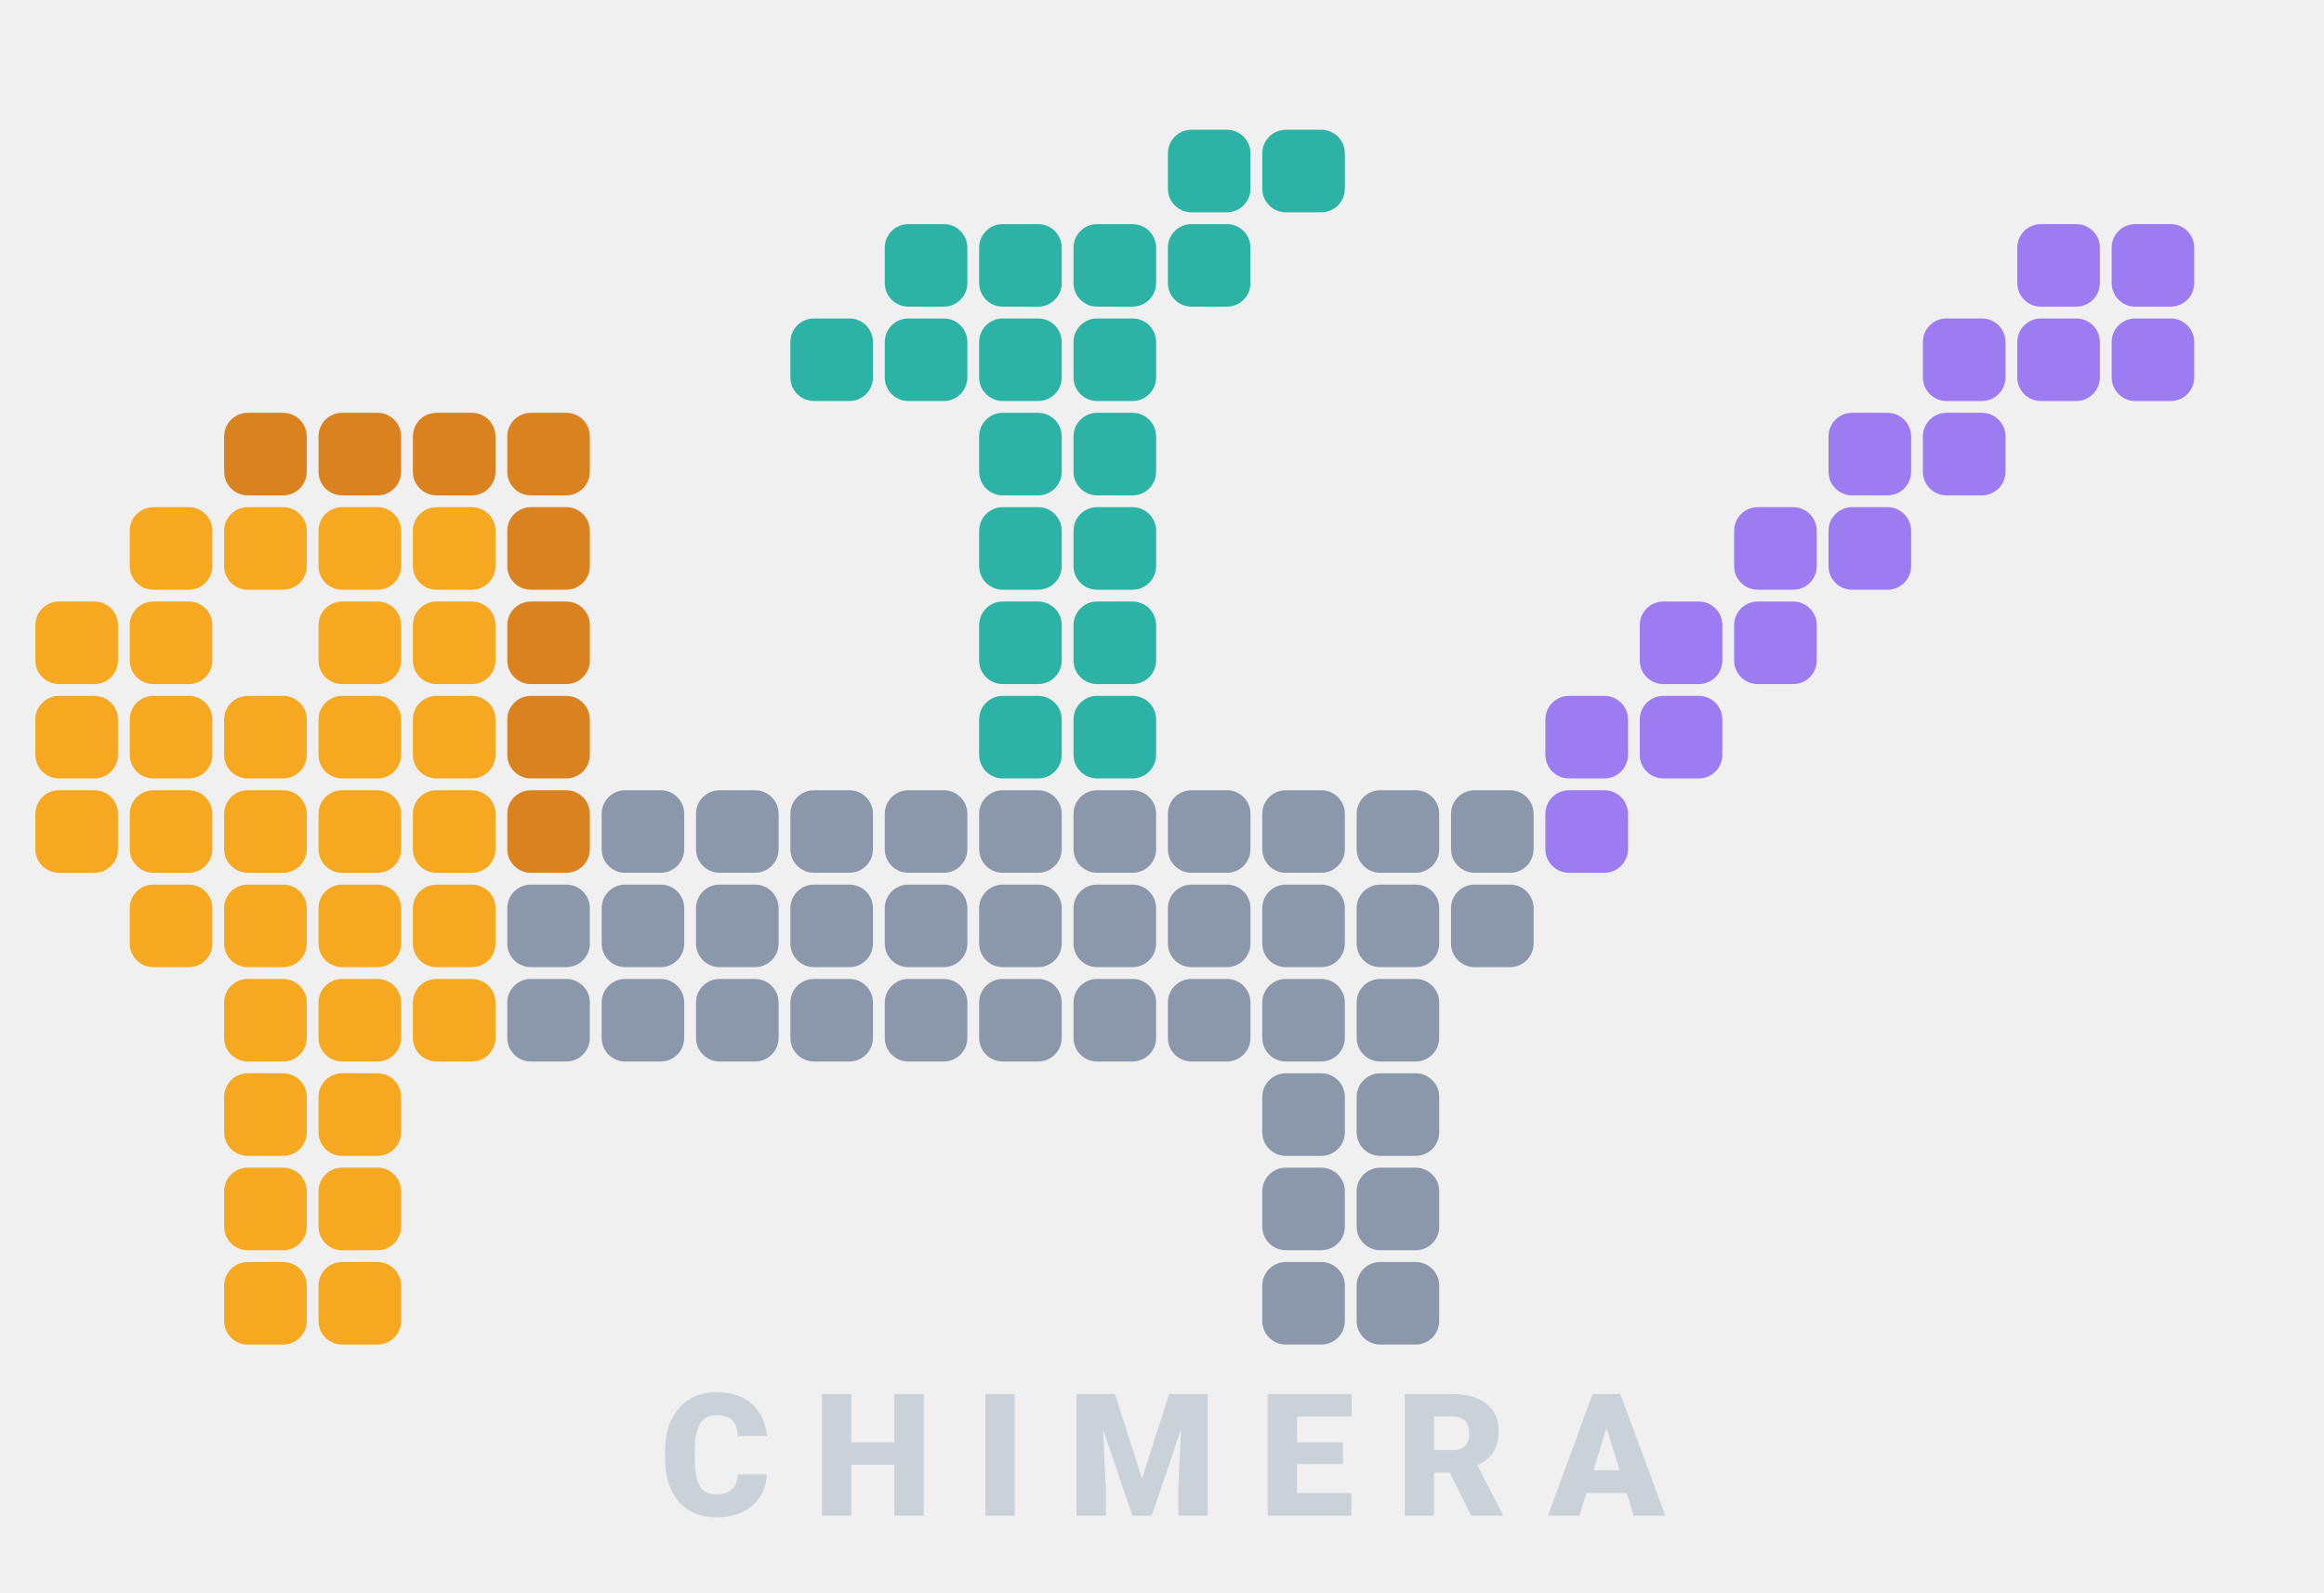
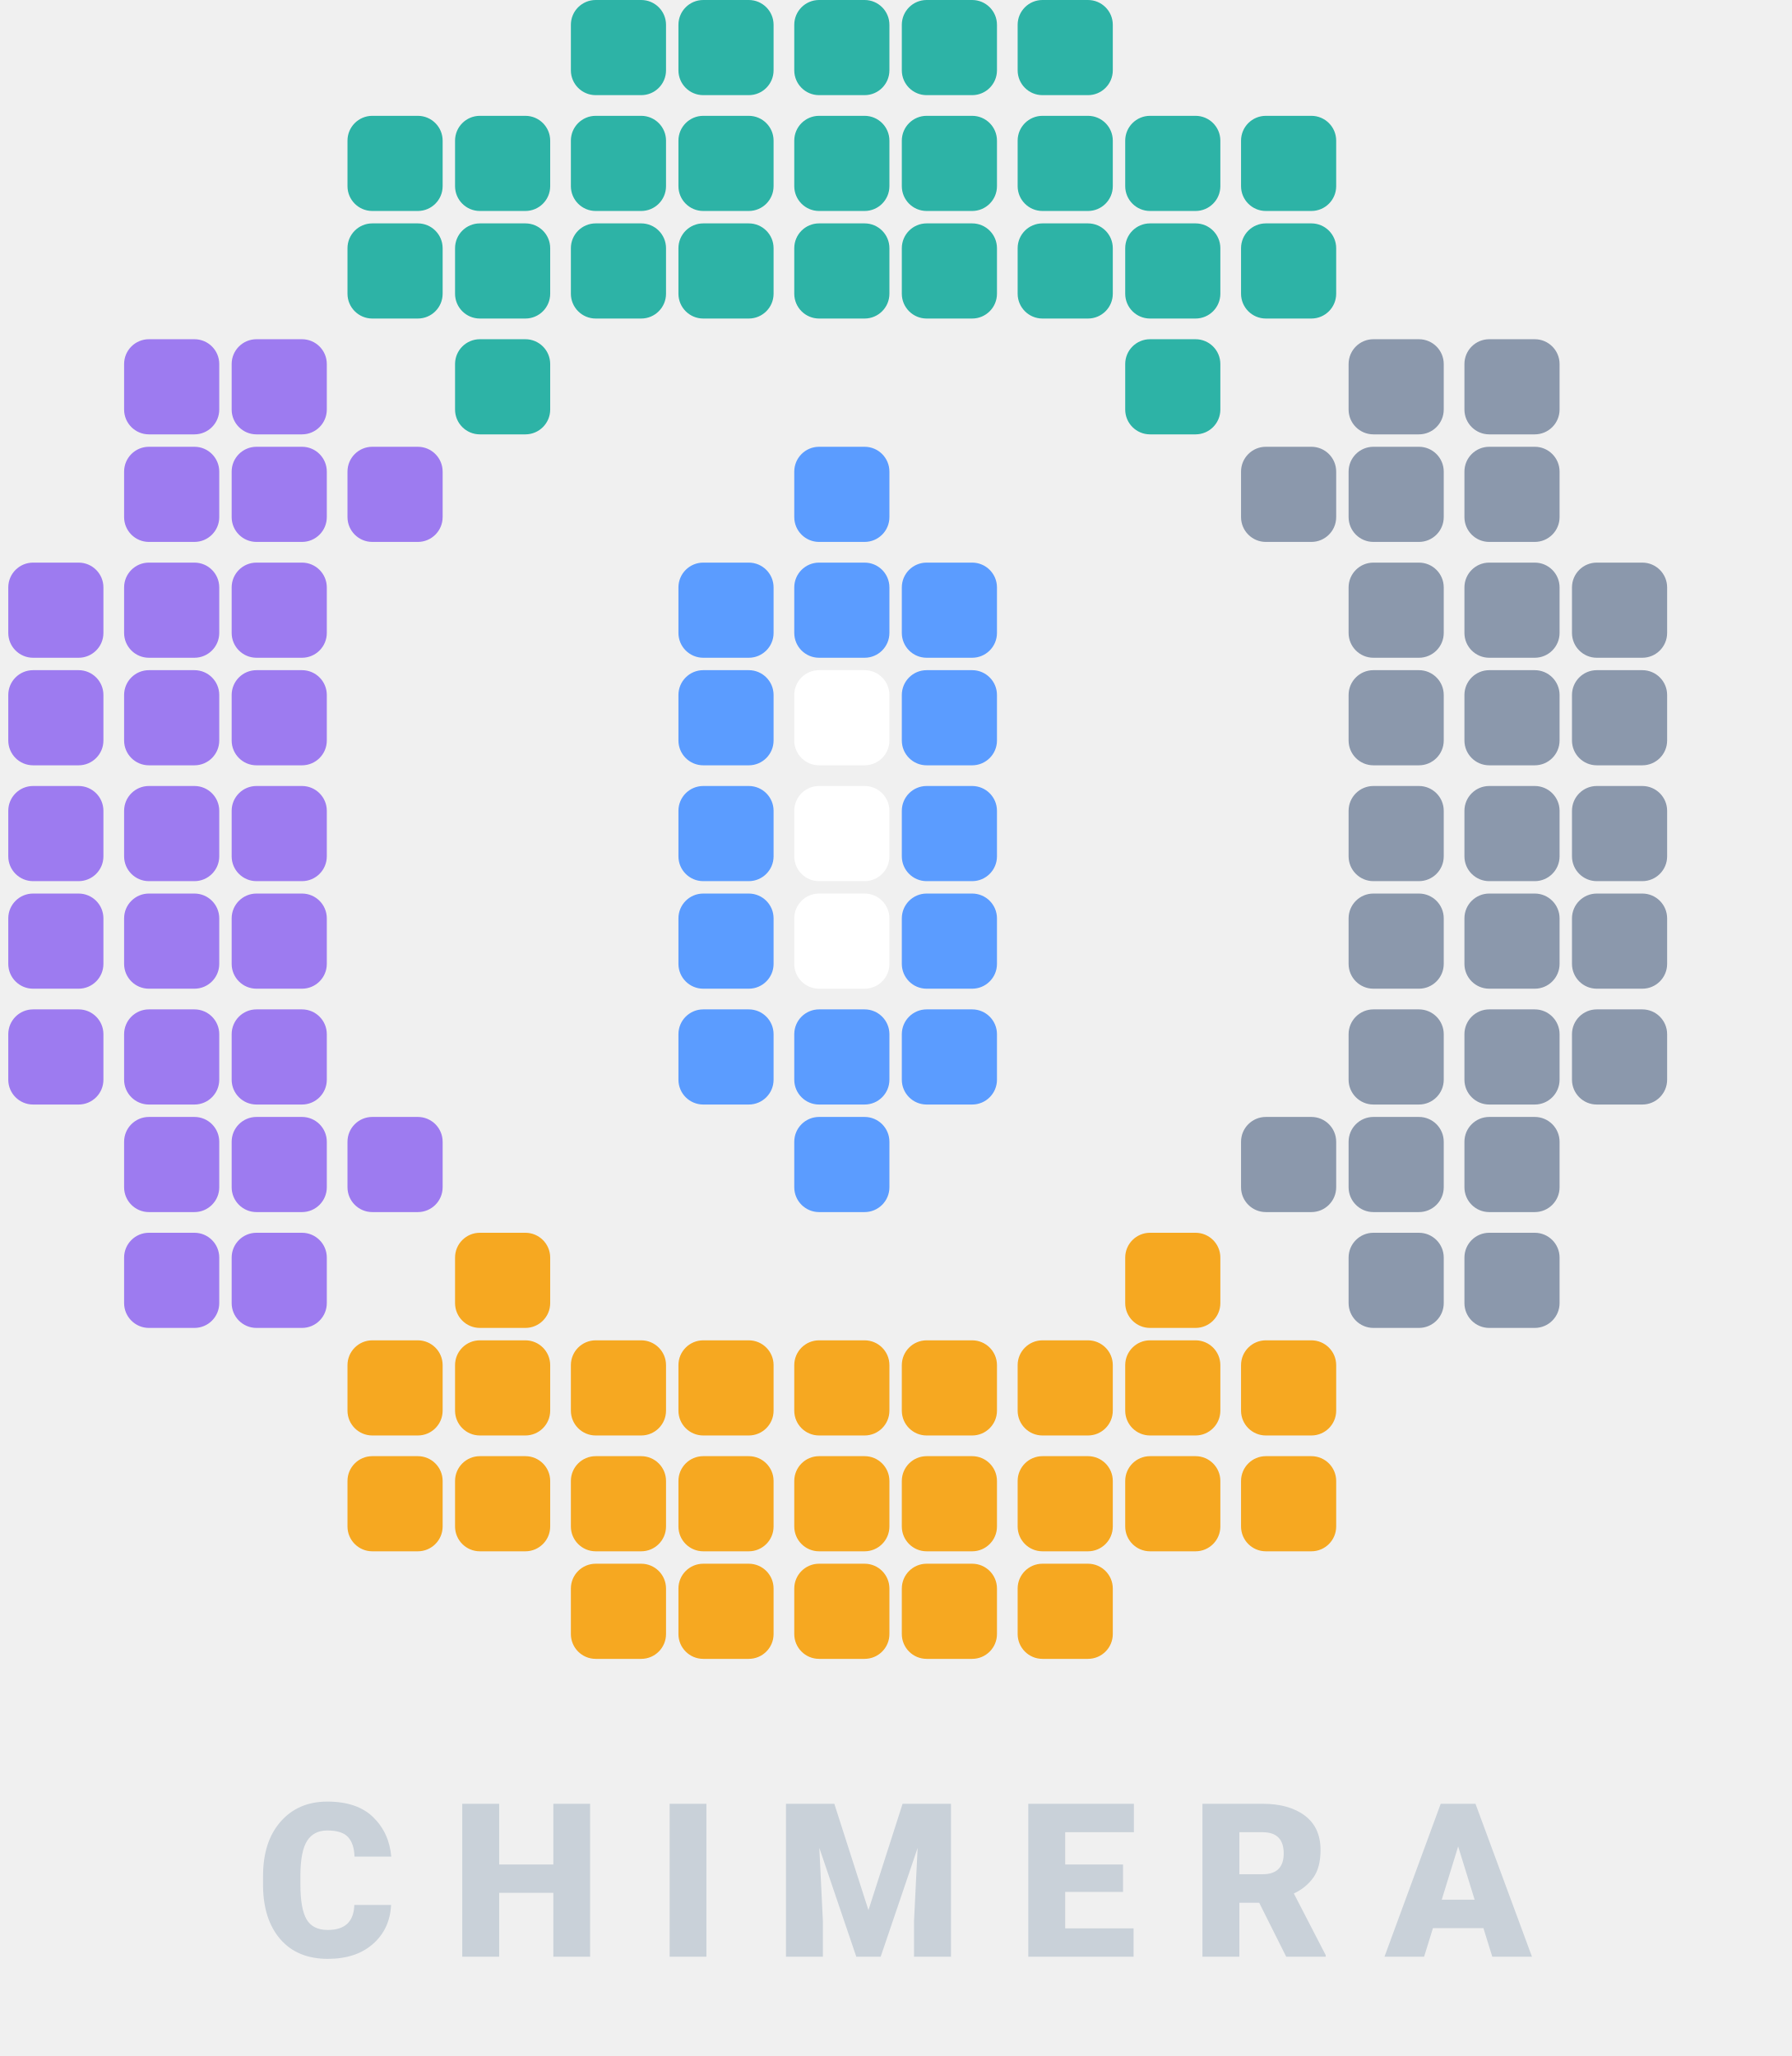
- <svg xmlns="http://www.w3.org/2000/svg" viewBox="0 0 788 540" width="788" height="540">
-   <rect x="396" y="44" width="28" height="28" rx="8" fill="#2DB3A6" />
-   <rect x="428" y="44" width="28" height="28" rx="8" fill="#2DB3A6" />
-   <rect x="300" y="76" width="28" height="28" rx="8" fill="#2DB3A6" />
-   <rect x="332" y="76" width="28" height="28" rx="8" fill="#2DB3A6" />
-   <rect x="364" y="76" width="28" height="28" rx="8" fill="#2DB3A6" />
-   <rect x="396" y="76" width="28" height="28" rx="8" fill="#2DB3A6" />
-   <rect x="684" y="76" width="28" height="28" rx="8" fill="#9D7BF0" />
-   <rect x="716" y="76" width="28" height="28" rx="8" fill="#9D7BF0" />
-   <rect x="268" y="108" width="28" height="28" rx="8" fill="#2DB3A6" />
-   <rect x="300" y="108" width="28" height="28" rx="8" fill="#2DB3A6" />
-   <rect x="332" y="108" width="28" height="28" rx="8" fill="#2DB3A6" />
-   <rect x="364" y="108" width="28" height="28" rx="8" fill="#2DB3A6" />
-   <rect x="652" y="108" width="28" height="28" rx="8" fill="#9D7BF0" />
-   <rect x="684" y="108" width="28" height="28" rx="8" fill="#9D7BF0" />
-   <rect x="716" y="108" width="28" height="28" rx="8" fill="#9D7BF0" />
-   <rect x="76" y="140" width="28" height="28" rx="8" fill="#D9821F" />
-   <rect x="108" y="140" width="28" height="28" rx="8" fill="#D9821F" />
-   <rect x="140" y="140" width="28" height="28" rx="8" fill="#D9821F" />
-   <rect x="172" y="140" width="28" height="28" rx="8" fill="#D9821F" />
-   <rect x="332" y="140" width="28" height="28" rx="8" fill="#2DB3A6" />
-   <rect x="364" y="140" width="28" height="28" rx="8" fill="#2DB3A6" />
-   <rect x="620" y="140" width="28" height="28" rx="8" fill="#9D7BF0" />
-   <rect x="652" y="140" width="28" height="28" rx="8" fill="#9D7BF0" />
-   <rect x="44" y="172" width="28" height="28" rx="8" fill="#F6A821" />
-   <rect x="76" y="172" width="28" height="28" rx="8" fill="#F6A821" />
-   <rect x="108" y="172" width="28" height="28" rx="8" fill="#F6A821" />
-   <rect x="140" y="172" width="28" height="28" rx="8" fill="#F6A821" />
-   <rect x="172" y="172" width="28" height="28" rx="8" fill="#D9821F" />
-   <rect x="332" y="172" width="28" height="28" rx="8" fill="#2DB3A6" />
-   <rect x="364" y="172" width="28" height="28" rx="8" fill="#2DB3A6" />
-   <rect x="588" y="172" width="28" height="28" rx="8" fill="#9D7BF0" />
-   <rect x="620" y="172" width="28" height="28" rx="8" fill="#9D7BF0" />
-   <rect x="12" y="204" width="28" height="28" rx="8" fill="#F6A821" />
-   <rect x="44" y="204" width="28" height="28" rx="8" fill="#F6A821" />
-   <rect x="108" y="204" width="28" height="28" rx="8" fill="#F6A821" />
-   <rect x="140" y="204" width="28" height="28" rx="8" fill="#F6A821" />
-   <rect x="172" y="204" width="28" height="28" rx="8" fill="#D9821F" />
-   <rect x="332" y="204" width="28" height="28" rx="8" fill="#2DB3A6" />
-   <rect x="364" y="204" width="28" height="28" rx="8" fill="#2DB3A6" />
-   <rect x="556" y="204" width="28" height="28" rx="8" fill="#9D7BF0" />
-   <rect x="588" y="204" width="28" height="28" rx="8" fill="#9D7BF0" />
-   <rect x="12" y="236" width="28" height="28" rx="8" fill="#F6A821" />
-   <rect x="44" y="236" width="28" height="28" rx="8" fill="#F6A821" />
-   <rect x="76" y="236" width="28" height="28" rx="8" fill="#F6A821" />
-   <rect x="108" y="236" width="28" height="28" rx="8" fill="#F6A821" />
-   <rect x="140" y="236" width="28" height="28" rx="8" fill="#F6A821" />
-   <rect x="172" y="236" width="28" height="28" rx="8" fill="#D9821F" />
-   <rect x="332" y="236" width="28" height="28" rx="8" fill="#2DB3A6" />
-   <rect x="364" y="236" width="28" height="28" rx="8" fill="#2DB3A6" />
-   <rect x="524" y="236" width="28" height="28" rx="8" fill="#9D7BF0" />
-   <rect x="556" y="236" width="28" height="28" rx="8" fill="#9D7BF0" />
-   <rect x="12" y="268" width="28" height="28" rx="8" fill="#F6A821" />
-   <rect x="44" y="268" width="28" height="28" rx="8" fill="#F6A821" />
-   <rect x="76" y="268" width="28" height="28" rx="8" fill="#F6A821" />
-   <rect x="108" y="268" width="28" height="28" rx="8" fill="#F6A821" />
-   <rect x="140" y="268" width="28" height="28" rx="8" fill="#F6A821" />
-   <rect x="172" y="268" width="28" height="28" rx="8" fill="#D9821F" />
-   <rect x="204" y="268" width="28" height="28" rx="8" fill="#8B98AC" />
-   <rect x="236" y="268" width="28" height="28" rx="8" fill="#8B98AC" />
-   <rect x="268" y="268" width="28" height="28" rx="8" fill="#8B98AC" />
-   <rect x="300" y="268" width="28" height="28" rx="8" fill="#8B98AC" />
-   <rect x="332" y="268" width="28" height="28" rx="8" fill="#8B98AC" />
-   <rect x="364" y="268" width="28" height="28" rx="8" fill="#8B98AC" />
-   <rect x="396" y="268" width="28" height="28" rx="8" fill="#8B98AC" />
-   <rect x="428" y="268" width="28" height="28" rx="8" fill="#8B98AC" />
-   <rect x="460" y="268" width="28" height="28" rx="8" fill="#8B98AC" />
-   <rect x="492" y="268" width="28" height="28" rx="8" fill="#8B98AC" />
-   <rect x="524" y="268" width="28" height="28" rx="8" fill="#9D7BF0" />
-   <rect x="44" y="300" width="28" height="28" rx="8" fill="#F6A821" />
-   <rect x="76" y="300" width="28" height="28" rx="8" fill="#F6A821" />
-   <rect x="108" y="300" width="28" height="28" rx="8" fill="#F6A821" />
-   <rect x="140" y="300" width="28" height="28" rx="8" fill="#F6A821" />
-   <rect x="172" y="300" width="28" height="28" rx="8" fill="#8B98AC" />
-   <rect x="204" y="300" width="28" height="28" rx="8" fill="#8B98AC" />
-   <rect x="236" y="300" width="28" height="28" rx="8" fill="#8B98AC" />
-   <rect x="268" y="300" width="28" height="28" rx="8" fill="#8B98AC" />
-   <rect x="300" y="300" width="28" height="28" rx="8" fill="#8B98AC" />
-   <rect x="332" y="300" width="28" height="28" rx="8" fill="#8B98AC" />
-   <rect x="364" y="300" width="28" height="28" rx="8" fill="#8B98AC" />
-   <rect x="396" y="300" width="28" height="28" rx="8" fill="#8B98AC" />
-   <rect x="428" y="300" width="28" height="28" rx="8" fill="#8B98AC" />
-   <rect x="460" y="300" width="28" height="28" rx="8" fill="#8B98AC" />
-   <rect x="492" y="300" width="28" height="28" rx="8" fill="#8B98AC" />
-   <rect x="76" y="332" width="28" height="28" rx="8" fill="#F6A821" />
-   <rect x="108" y="332" width="28" height="28" rx="8" fill="#F6A821" />
-   <rect x="140" y="332" width="28" height="28" rx="8" fill="#F6A821" />
-   <rect x="172" y="332" width="28" height="28" rx="8" fill="#8B98AC" />
-   <rect x="204" y="332" width="28" height="28" rx="8" fill="#8B98AC" />
-   <rect x="236" y="332" width="28" height="28" rx="8" fill="#8B98AC" />
-   <rect x="268" y="332" width="28" height="28" rx="8" fill="#8B98AC" />
-   <rect x="300" y="332" width="28" height="28" rx="8" fill="#8B98AC" />
-   <rect x="332" y="332" width="28" height="28" rx="8" fill="#8B98AC" />
-   <rect x="364" y="332" width="28" height="28" rx="8" fill="#8B98AC" />
-   <rect x="396" y="332" width="28" height="28" rx="8" fill="#8B98AC" />
-   <rect x="428" y="332" width="28" height="28" rx="8" fill="#8B98AC" />
-   <rect x="460" y="332" width="28" height="28" rx="8" fill="#8B98AC" />
-   <rect x="76" y="364" width="28" height="28" rx="8" fill="#F6A821" />
-   <rect x="108" y="364" width="28" height="28" rx="8" fill="#F6A821" />
-   <rect x="428" y="364" width="28" height="28" rx="8" fill="#8B98AC" />
-   <rect x="460" y="364" width="28" height="28" rx="8" fill="#8B98AC" />
-   <rect x="76" y="396" width="28" height="28" rx="8" fill="#F6A821" />
-   <rect x="108" y="396" width="28" height="28" rx="8" fill="#F6A821" />
-   <rect x="428" y="396" width="28" height="28" rx="8" fill="#8B98AC" />
-   <rect x="460" y="396" width="28" height="28" rx="8" fill="#8B98AC" />
-   <rect x="76" y="428" width="28" height="28" rx="8" fill="#F6A821" />
-   <rect x="108" y="428" width="28" height="28" rx="8" fill="#F6A821" />
-   <rect x="428" y="428" width="28" height="28" rx="8" fill="#8B98AC" />
-   <rect x="460" y="428" width="28" height="28" rx="8" fill="#8B98AC" />
-   <text x="394" y="514" text-anchor="middle" fill="#C9D1D9" font-family="ui-sans-serif, -apple-system, 'Segoe UI', Roboto, Helvetica, Arial, sans-serif" font-size="58" font-weight="800" letter-spacing="14">CHIMERA</text>
+ <svg xmlns="http://www.w3.org/2000/svg" viewBox="0 0 433 497" width="433" height="497">
+   <rect x="192" y="54" width="23" height="23" rx="6" fill="#2DB3A6" />
+   <rect x="192" y="28" width="23" height="23" rx="6" fill="#2DB3A6" />
+   <rect x="192" y="0" width="23" height="23" rx="6" fill="#2DB3A6" />
+   <rect x="218" y="54" width="23" height="23" rx="6" fill="#2DB3A6" />
+   <rect x="218" y="28" width="23" height="23" rx="6" fill="#2DB3A6" />
+   <rect x="218" y="0" width="23" height="23" rx="6" fill="#2DB3A6" />
+   <rect x="164" y="54" width="23" height="23" rx="6" fill="#2DB3A6" />
+   <rect x="164" y="28" width="23" height="23" rx="6" fill="#2DB3A6" />
+   <rect x="164" y="0" width="23" height="23" rx="6" fill="#2DB3A6" />
+   <rect x="246" y="54" width="23" height="23" rx="6" fill="#2DB3A6" />
+   <rect x="246" y="28" width="23" height="23" rx="6" fill="#2DB3A6" />
+   <rect x="246" y="0" width="23" height="23" rx="6" fill="#2DB3A6" />
+   <rect x="138" y="54" width="23" height="23" rx="6" fill="#2DB3A6" />
+   <rect x="138" y="28" width="23" height="23" rx="6" fill="#2DB3A6" />
+   <rect x="138" y="0" width="23" height="23" rx="6" fill="#2DB3A6" />
+   <rect x="272" y="82" width="23" height="23" rx="6" fill="#2DB3A6" />
+   <rect x="272" y="54" width="23" height="23" rx="6" fill="#2DB3A6" />
+   <rect x="272" y="28" width="23" height="23" rx="6" fill="#2DB3A6" />
+   <rect x="110" y="82" width="23" height="23" rx="6" fill="#2DB3A6" />
+   <rect x="110" y="54" width="23" height="23" rx="6" fill="#2DB3A6" />
+   <rect x="110" y="28" width="23" height="23" rx="6" fill="#2DB3A6" />
+   <rect x="300" y="54" width="23" height="23" rx="6" fill="#2DB3A6" />
+   <rect x="300" y="28" width="23" height="23" rx="6" fill="#2DB3A6" />
+   <rect x="84" y="54" width="23" height="23" rx="6" fill="#2DB3A6" />
+   <rect x="84" y="28" width="23" height="23" rx="6" fill="#2DB3A6" />
+   <rect x="56" y="190" width="23" height="23" rx="6" fill="#9D7BF0" />
+   <rect x="30" y="190" width="23" height="23" rx="6" fill="#9D7BF0" />
+   <rect x="2" y="190" width="23" height="23" rx="6" fill="#9D7BF0" />
+   <rect x="56" y="162" width="23" height="23" rx="6" fill="#9D7BF0" />
+   <rect x="30" y="162" width="23" height="23" rx="6" fill="#9D7BF0" />
+   <rect x="2" y="162" width="23" height="23" rx="6" fill="#9D7BF0" />
+   <rect x="56" y="216" width="23" height="23" rx="6" fill="#9D7BF0" />
+   <rect x="30" y="216" width="23" height="23" rx="6" fill="#9D7BF0" />
+   <rect x="2" y="216" width="23" height="23" rx="6" fill="#9D7BF0" />
+   <rect x="56" y="136" width="23" height="23" rx="6" fill="#9D7BF0" />
+   <rect x="30" y="136" width="23" height="23" rx="6" fill="#9D7BF0" />
+   <rect x="2" y="136" width="23" height="23" rx="6" fill="#9D7BF0" />
+   <rect x="56" y="244" width="23" height="23" rx="6" fill="#9D7BF0" />
+   <rect x="30" y="244" width="23" height="23" rx="6" fill="#9D7BF0" />
+   <rect x="2" y="244" width="23" height="23" rx="6" fill="#9D7BF0" />
+   <rect x="84" y="108" width="23" height="23" rx="6" fill="#9D7BF0" />
+   <rect x="56" y="108" width="23" height="23" rx="6" fill="#9D7BF0" />
+   <rect x="30" y="108" width="23" height="23" rx="6" fill="#9D7BF0" />
+   <rect x="84" y="270" width="23" height="23" rx="6" fill="#9D7BF0" />
+   <rect x="56" y="270" width="23" height="23" rx="6" fill="#9D7BF0" />
+   <rect x="30" y="270" width="23" height="23" rx="6" fill="#9D7BF0" />
+   <rect x="56" y="82" width="23" height="23" rx="6" fill="#9D7BF0" />
+   <rect x="30" y="82" width="23" height="23" rx="6" fill="#9D7BF0" />
+   <rect x="56" y="298" width="23" height="23" rx="6" fill="#9D7BF0" />
+   <rect x="30" y="298" width="23" height="23" rx="6" fill="#9D7BF0" />
+   <rect x="192" y="324" width="23" height="23" rx="6" fill="#F6A821" />
+   <rect x="192" y="352" width="23" height="23" rx="6" fill="#F6A821" />
+   <rect x="192" y="378" width="23" height="23" rx="6" fill="#F6A821" />
+   <rect x="164" y="324" width="23" height="23" rx="6" fill="#F6A821" />
+   <rect x="164" y="352" width="23" height="23" rx="6" fill="#F6A821" />
+   <rect x="164" y="378" width="23" height="23" rx="6" fill="#F6A821" />
+   <rect x="218" y="324" width="23" height="23" rx="6" fill="#F6A821" />
+   <rect x="218" y="352" width="23" height="23" rx="6" fill="#F6A821" />
+   <rect x="218" y="378" width="23" height="23" rx="6" fill="#F6A821" />
+   <rect x="138" y="324" width="23" height="23" rx="6" fill="#F6A821" />
+   <rect x="138" y="352" width="23" height="23" rx="6" fill="#F6A821" />
+   <rect x="138" y="378" width="23" height="23" rx="6" fill="#F6A821" />
+   <rect x="246" y="324" width="23" height="23" rx="6" fill="#F6A821" />
+   <rect x="246" y="352" width="23" height="23" rx="6" fill="#F6A821" />
+   <rect x="246" y="378" width="23" height="23" rx="6" fill="#F6A821" />
+   <rect x="110" y="298" width="23" height="23" rx="6" fill="#F6A821" />
+   <rect x="110" y="324" width="23" height="23" rx="6" fill="#F6A821" />
+   <rect x="110" y="352" width="23" height="23" rx="6" fill="#F6A821" />
+   <rect x="272" y="298" width="23" height="23" rx="6" fill="#F6A821" />
+   <rect x="272" y="324" width="23" height="23" rx="6" fill="#F6A821" />
+   <rect x="272" y="352" width="23" height="23" rx="6" fill="#F6A821" />
+   <rect x="84" y="324" width="23" height="23" rx="6" fill="#F6A821" />
+   <rect x="84" y="352" width="23" height="23" rx="6" fill="#F6A821" />
+   <rect x="300" y="324" width="23" height="23" rx="6" fill="#F6A821" />
+   <rect x="300" y="352" width="23" height="23" rx="6" fill="#F6A821" />
+   <rect x="326" y="190" width="23" height="23" rx="6" fill="#8B98AC" />
+   <rect x="354" y="190" width="23" height="23" rx="6" fill="#8B98AC" />
+   <rect x="380" y="190" width="23" height="23" rx="6" fill="#8B98AC" />
+   <rect x="326" y="216" width="23" height="23" rx="6" fill="#8B98AC" />
+   <rect x="354" y="216" width="23" height="23" rx="6" fill="#8B98AC" />
+   <rect x="380" y="216" width="23" height="23" rx="6" fill="#8B98AC" />
+   <rect x="326" y="162" width="23" height="23" rx="6" fill="#8B98AC" />
+   <rect x="354" y="162" width="23" height="23" rx="6" fill="#8B98AC" />
+   <rect x="380" y="162" width="23" height="23" rx="6" fill="#8B98AC" />
+   <rect x="326" y="244" width="23" height="23" rx="6" fill="#8B98AC" />
+   <rect x="354" y="244" width="23" height="23" rx="6" fill="#8B98AC" />
+   <rect x="380" y="244" width="23" height="23" rx="6" fill="#8B98AC" />
+   <rect x="326" y="136" width="23" height="23" rx="6" fill="#8B98AC" />
+   <rect x="354" y="136" width="23" height="23" rx="6" fill="#8B98AC" />
+   <rect x="380" y="136" width="23" height="23" rx="6" fill="#8B98AC" />
+   <rect x="300" y="270" width="23" height="23" rx="6" fill="#8B98AC" />
+   <rect x="326" y="270" width="23" height="23" rx="6" fill="#8B98AC" />
+   <rect x="354" y="270" width="23" height="23" rx="6" fill="#8B98AC" />
+   <rect x="300" y="108" width="23" height="23" rx="6" fill="#8B98AC" />
+   <rect x="326" y="108" width="23" height="23" rx="6" fill="#8B98AC" />
+   <rect x="354" y="108" width="23" height="23" rx="6" fill="#8B98AC" />
+   <rect x="326" y="298" width="23" height="23" rx="6" fill="#8B98AC" />
+   <rect x="354" y="298" width="23" height="23" rx="6" fill="#8B98AC" />
+   <rect x="326" y="82" width="23" height="23" rx="6" fill="#8B98AC" />
+   <rect x="354" y="82" width="23" height="23" rx="6" fill="#8B98AC" />
+   <rect x="192" y="108" width="23" height="23" rx="6" fill="#5B9CFF" />
+   <rect x="192" y="136" width="23" height="23" rx="6" fill="#5B9CFF" />
+   <rect x="192" y="244" width="23" height="23" rx="6" fill="#5B9CFF" />
+   <rect x="192" y="270" width="23" height="23" rx="6" fill="#5B9CFF" />
+   <rect x="164" y="136" width="23" height="23" rx="6" fill="#5B9CFF" />
+   <rect x="164" y="162" width="23" height="23" rx="6" fill="#5B9CFF" />
+   <rect x="164" y="190" width="23" height="23" rx="6" fill="#5B9CFF" />
+   <rect x="164" y="216" width="23" height="23" rx="6" fill="#5B9CFF" />
+   <rect x="164" y="244" width="23" height="23" rx="6" fill="#5B9CFF" />
+   <rect x="218" y="136" width="23" height="23" rx="6" fill="#5B9CFF" />
+   <rect x="218" y="162" width="23" height="23" rx="6" fill="#5B9CFF" />
+   <rect x="218" y="190" width="23" height="23" rx="6" fill="#5B9CFF" />
+   <rect x="218" y="216" width="23" height="23" rx="6" fill="#5B9CFF" />
+   <rect x="218" y="244" width="23" height="23" rx="6" fill="#5B9CFF" />
+   <rect x="192" y="162" width="23" height="23" rx="6" fill="#FFFFFF" />
+   <rect x="192" y="190" width="23" height="23" rx="6" fill="#FFFFFF" />
+   <rect x="192" y="216" width="23" height="23" rx="6" fill="#FFFFFF" />
+   <text x="216" y="473" text-anchor="middle" fill="#C9D1D9" font-family="ui-sans-serif, -apple-system, 'Segoe UI', Roboto, Helvetica, Arial, sans-serif" font-size="52" font-weight="800" letter-spacing="13">CHIMERA</text>
</svg>
